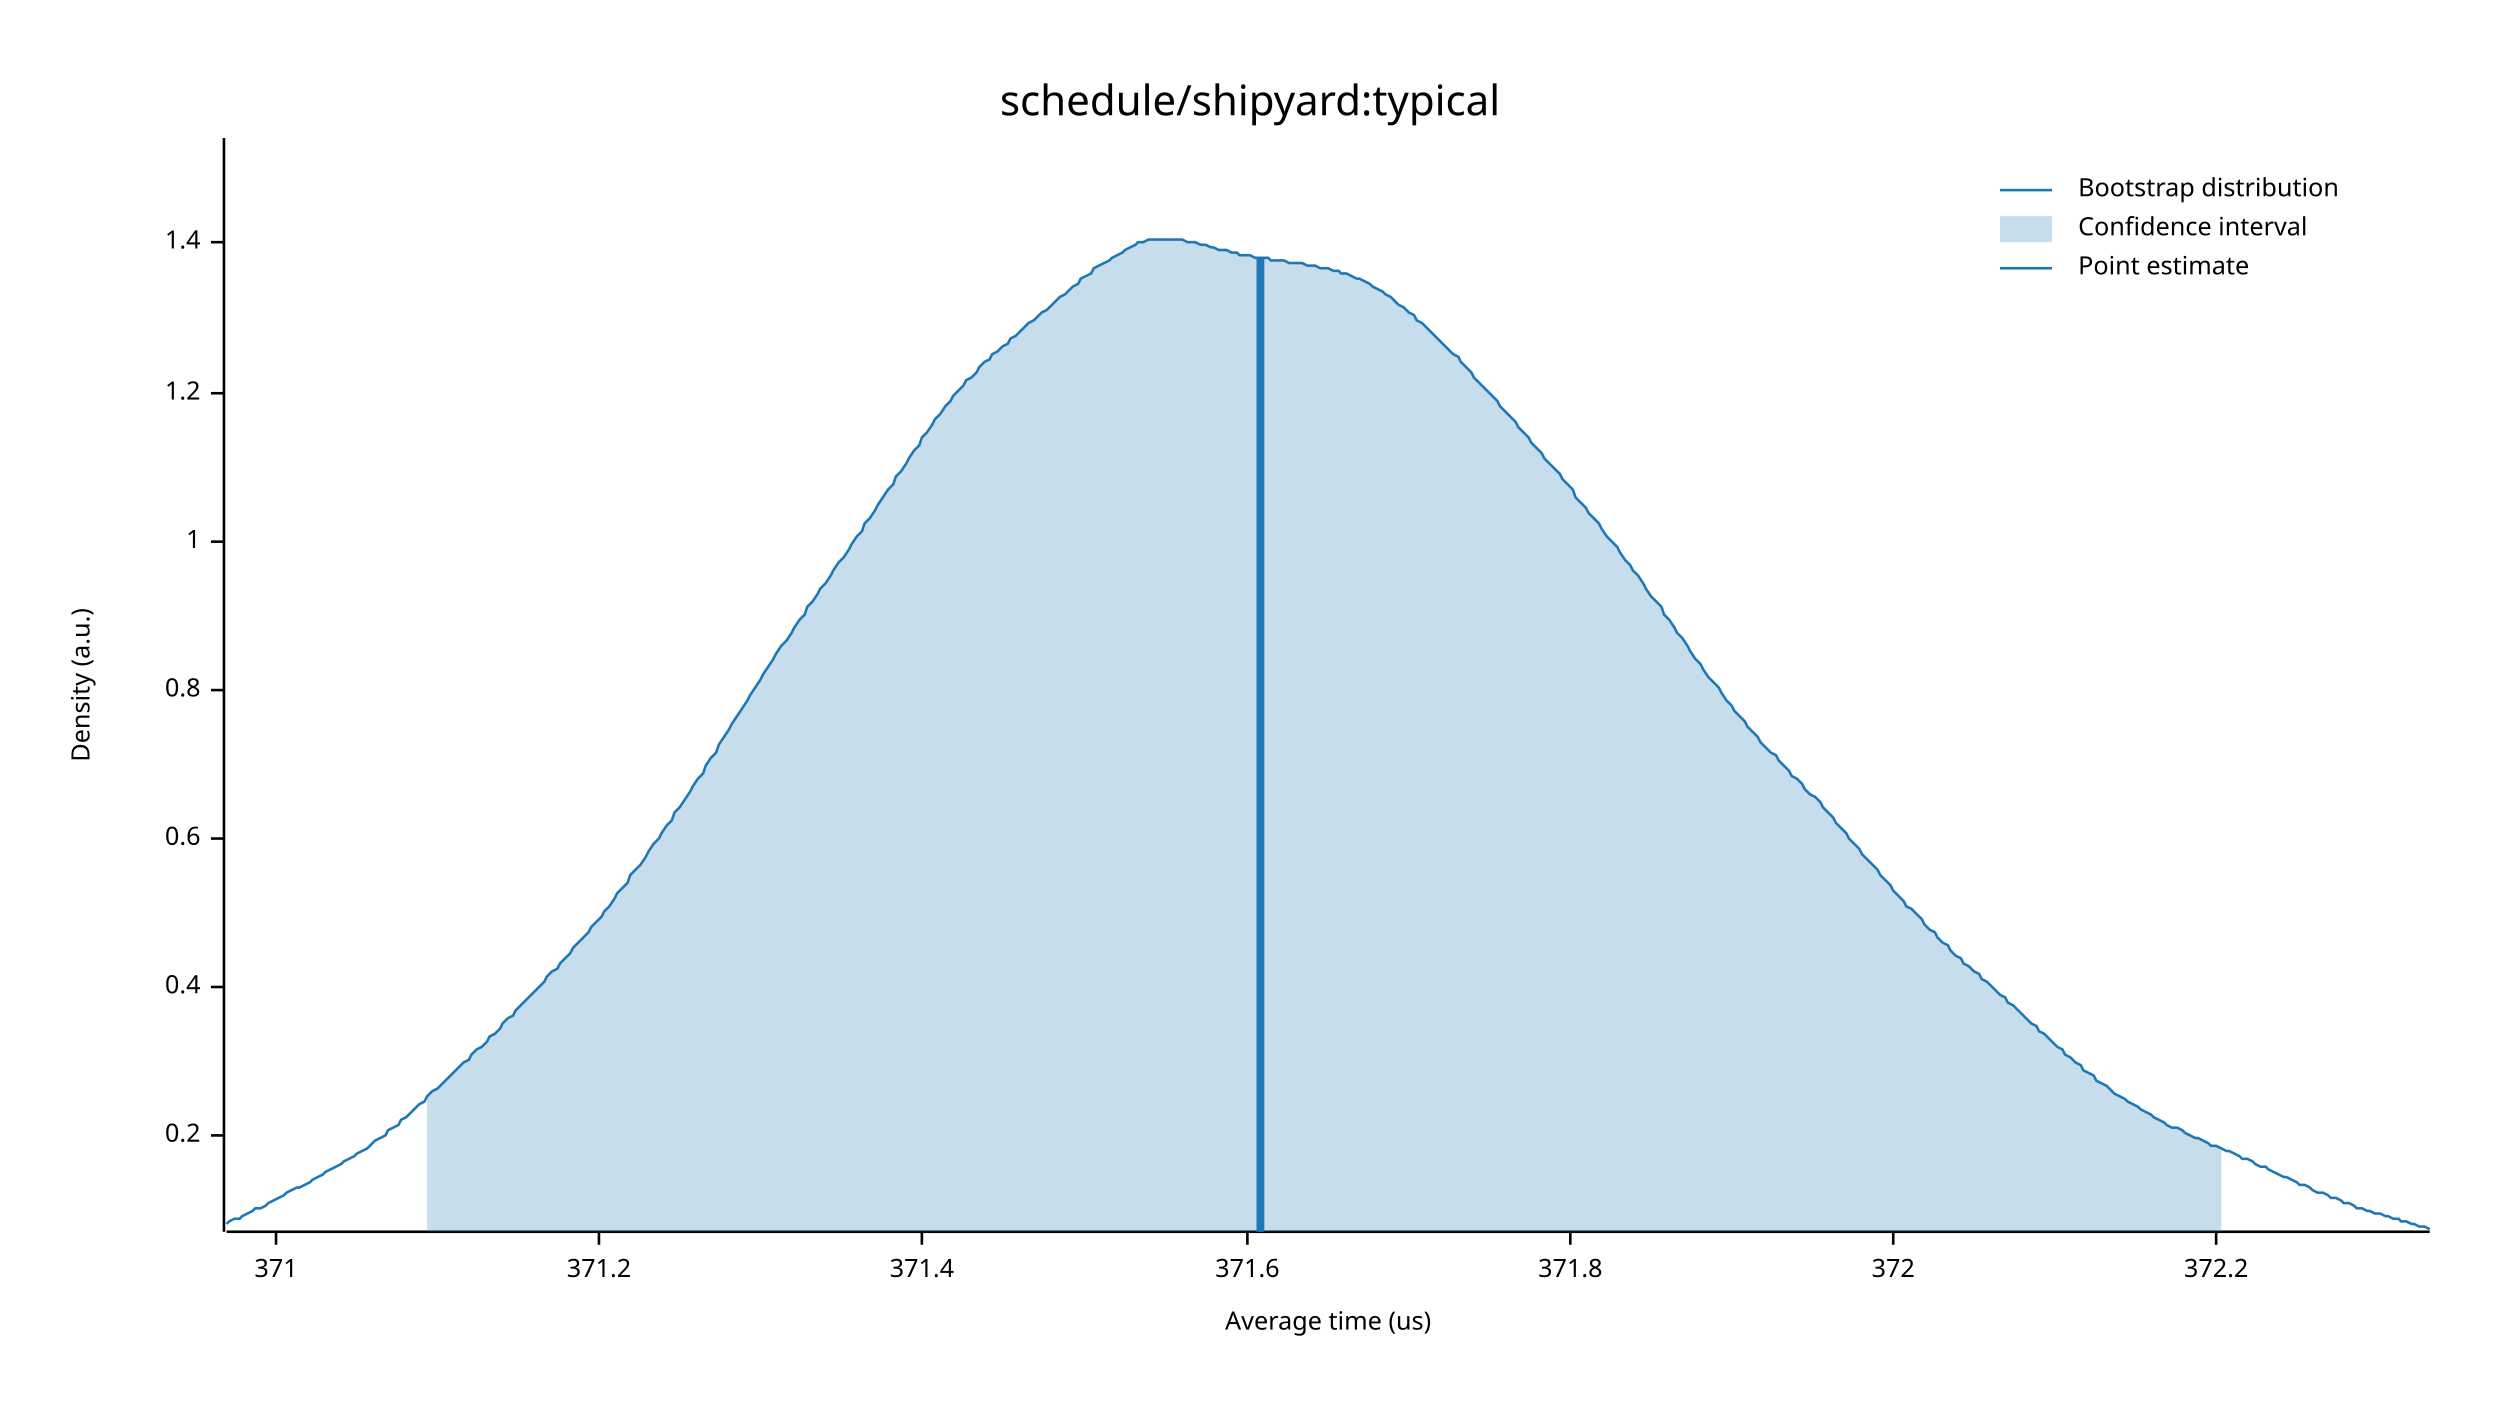
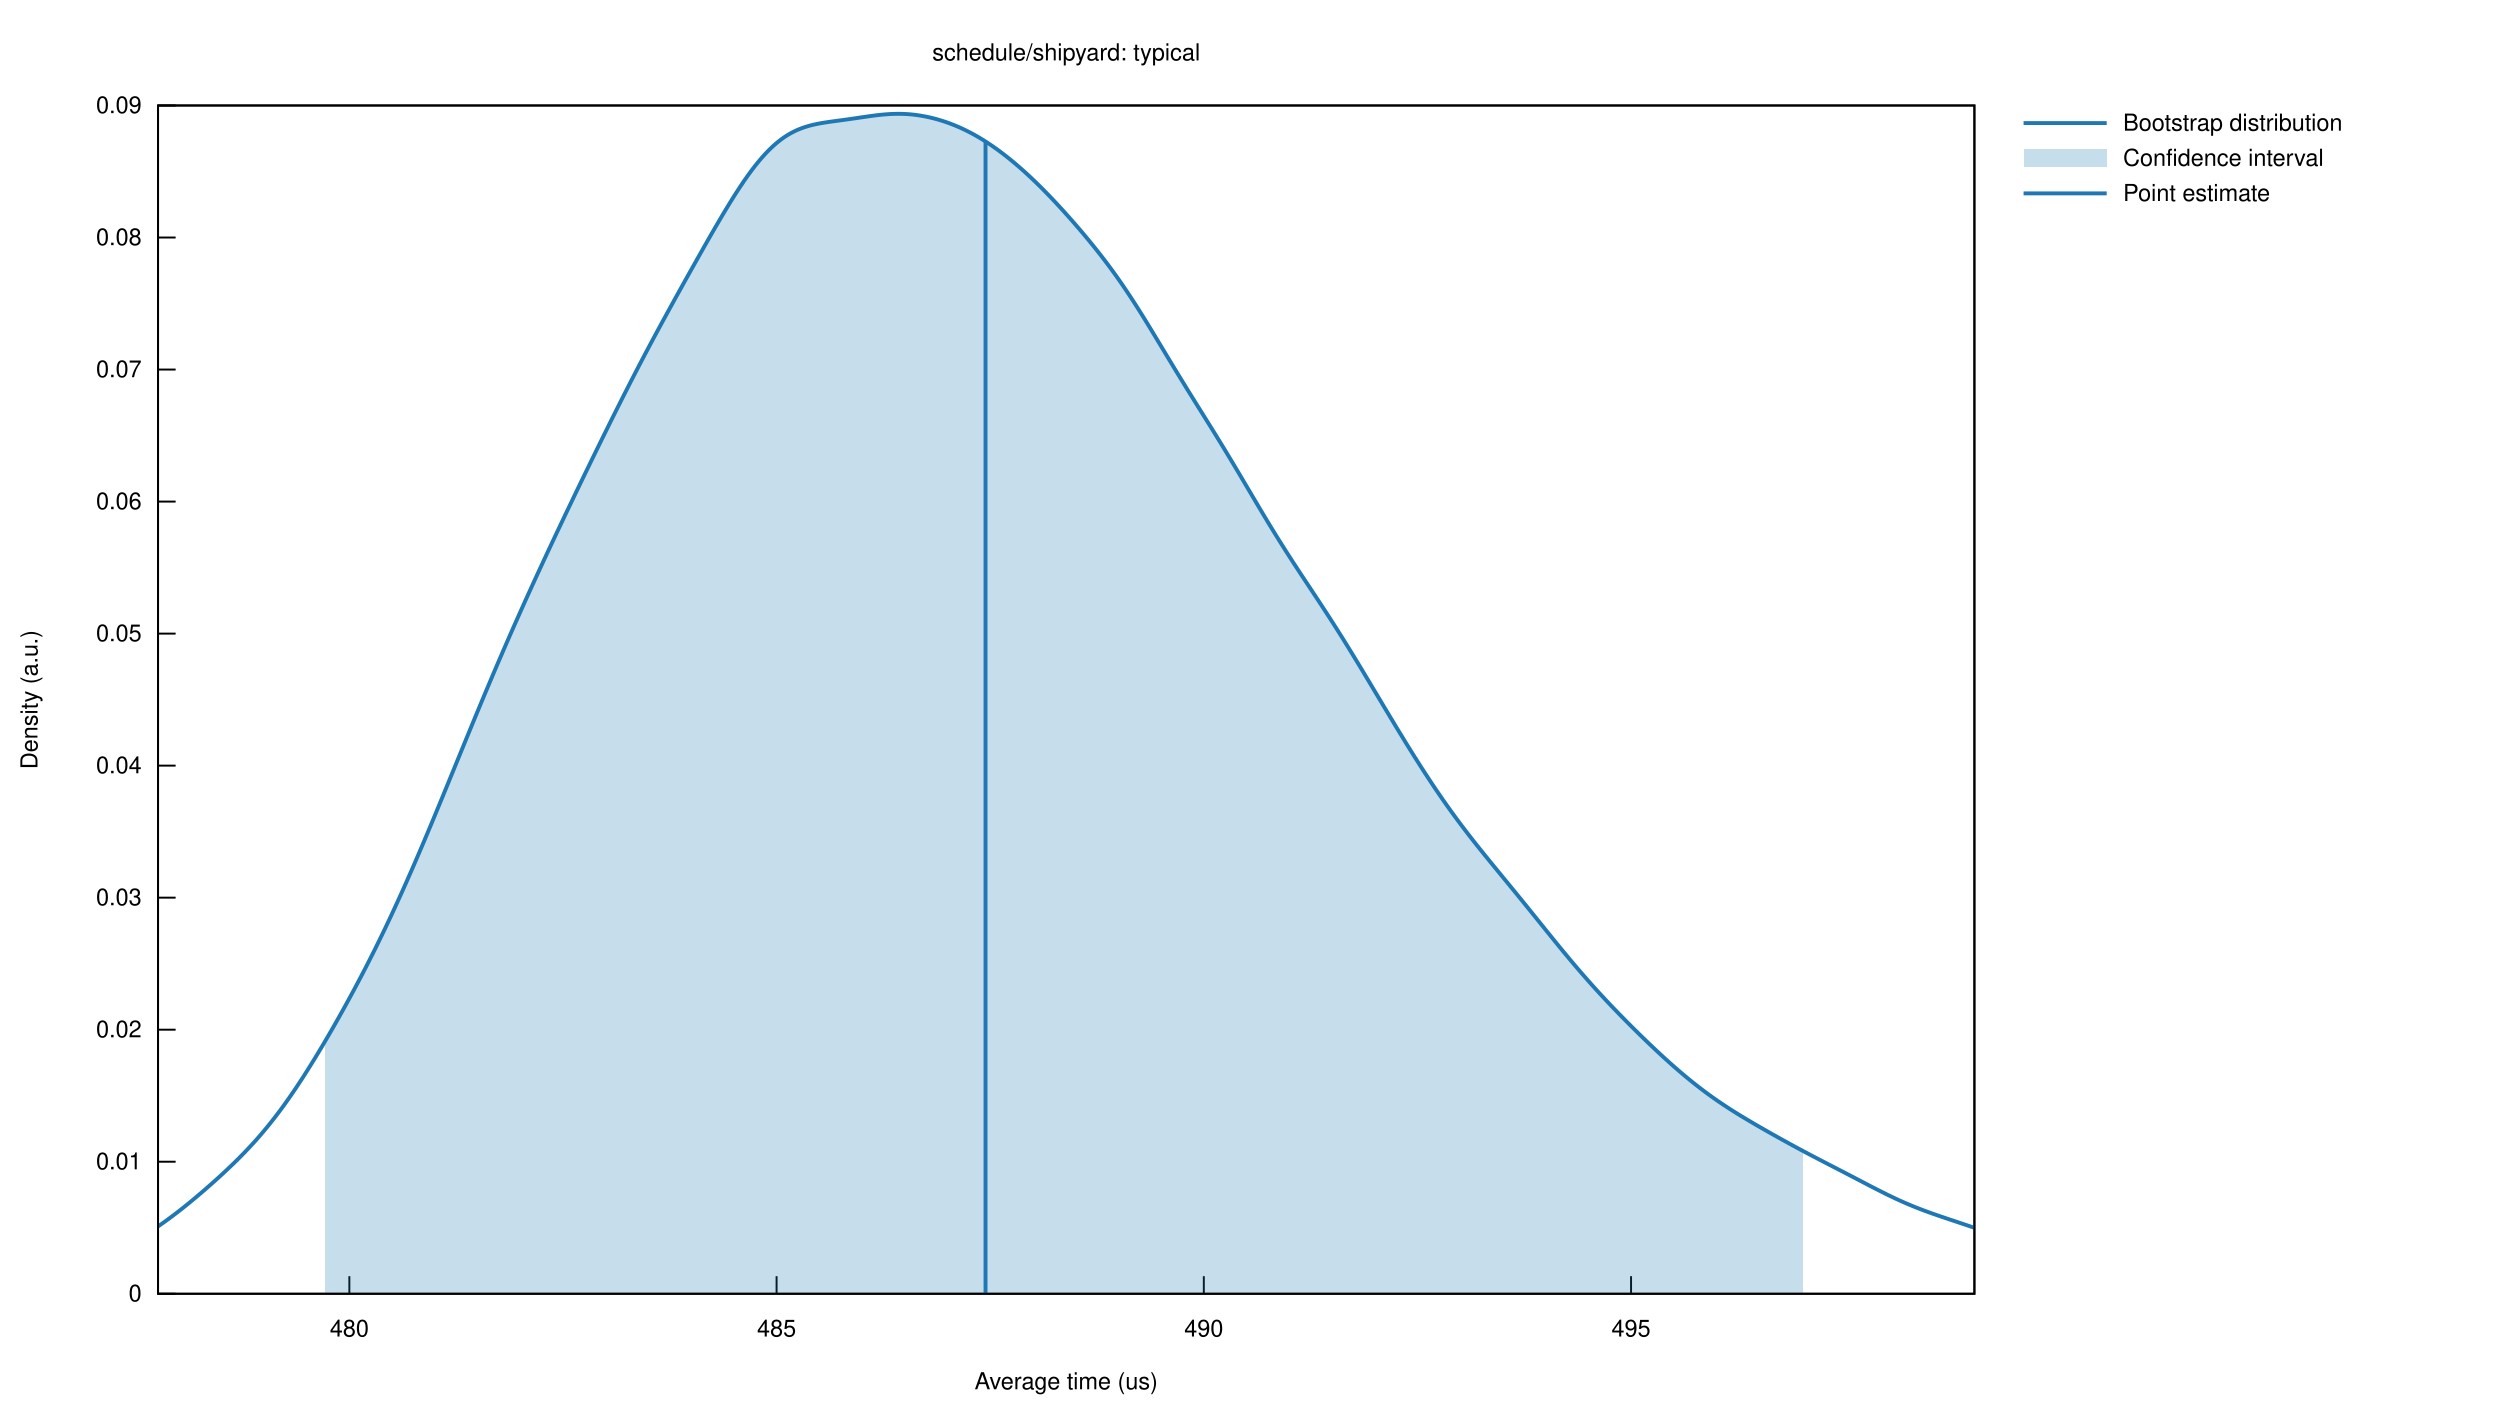
- <svg xmlns="http://www.w3.org/2000/svg" width="960" height="540" viewBox="0 0 960 540">
-   <text x="480" y="32" dy="0.76em" text-anchor="middle" font-family="sans-serif" font-size="16.129" opacity="1" fill="#000000">
- schedule/shipyard:typical
- </text>
-   <text x="27" y="263" dy="0.76em" text-anchor="middle" font-family="sans-serif" font-size="9.677" opacity="1" fill="#000000" transform="rotate(270, 27, 263)">
- Density (a.u.)
- </text>
-   <text x="510" y="513" dy="-0.5ex" text-anchor="middle" font-family="sans-serif" font-size="9.677" opacity="1" fill="#000000">
- Average time (us)
- </text>
-   <polyline fill="none" opacity="1" stroke="#000000" stroke-width="1" points="86,53 86,473 " />
-   <text x="77" y="436" dy="0.5ex" text-anchor="end" font-family="sans-serif" font-size="9.677" opacity="1" fill="#000000">
- 0.2
- </text>
-   <polyline fill="none" opacity="1" stroke="#000000" stroke-width="1" points="81,436 86,436 " />
-   <text x="77" y="379" dy="0.5ex" text-anchor="end" font-family="sans-serif" font-size="9.677" opacity="1" fill="#000000">
- 0.4
- </text>
-   <polyline fill="none" opacity="1" stroke="#000000" stroke-width="1" points="81,379 86,379 " />
-   <text x="77" y="322" dy="0.5ex" text-anchor="end" font-family="sans-serif" font-size="9.677" opacity="1" fill="#000000">
- 0.6
- </text>
-   <polyline fill="none" opacity="1" stroke="#000000" stroke-width="1" points="81,322 86,322 " />
-   <text x="77" y="265" dy="0.5ex" text-anchor="end" font-family="sans-serif" font-size="9.677" opacity="1" fill="#000000">
- 0.8
- </text>
-   <polyline fill="none" opacity="1" stroke="#000000" stroke-width="1" points="81,265 86,265 " />
-   <text x="77" y="208" dy="0.5ex" text-anchor="end" font-family="sans-serif" font-size="9.677" opacity="1" fill="#000000">
- 1
- </text>
-   <polyline fill="none" opacity="1" stroke="#000000" stroke-width="1" points="81,208 86,208 " />
-   <text x="77" y="151" dy="0.5ex" text-anchor="end" font-family="sans-serif" font-size="9.677" opacity="1" fill="#000000">
- 1.2
- </text>
-   <polyline fill="none" opacity="1" stroke="#000000" stroke-width="1" points="81,151 86,151 " />
-   <text x="77" y="93" dy="0.5ex" text-anchor="end" font-family="sans-serif" font-size="9.677" opacity="1" fill="#000000">
- 1.4
- </text>
-   <polyline fill="none" opacity="1" stroke="#000000" stroke-width="1" points="81,93 86,93 " />
-   <polyline fill="none" opacity="1" stroke="#000000" stroke-width="1" points="87,473 933,473 " />
-   <text x="106" y="483" dy="0.76em" text-anchor="middle" font-family="sans-serif" font-size="9.677" opacity="1" fill="#000000">
- 371
- </text>
-   <polyline fill="none" opacity="1" stroke="#000000" stroke-width="1" points="106,473 106,478 " />
-   <text x="230" y="483" dy="0.76em" text-anchor="middle" font-family="sans-serif" font-size="9.677" opacity="1" fill="#000000">
- 371.2
- </text>
-   <polyline fill="none" opacity="1" stroke="#000000" stroke-width="1" points="230,473 230,478 " />
-   <text x="354" y="483" dy="0.76em" text-anchor="middle" font-family="sans-serif" font-size="9.677" opacity="1" fill="#000000">
- 371.4
- </text>
-   <polyline fill="none" opacity="1" stroke="#000000" stroke-width="1" points="354,473 354,478 " />
-   <text x="479" y="483" dy="0.76em" text-anchor="middle" font-family="sans-serif" font-size="9.677" opacity="1" fill="#000000">
- 371.6
- </text>
-   <polyline fill="none" opacity="1" stroke="#000000" stroke-width="1" points="479,473 479,478 " />
-   <text x="603" y="483" dy="0.76em" text-anchor="middle" font-family="sans-serif" font-size="9.677" opacity="1" fill="#000000">
- 371.8
- </text>
-   <polyline fill="none" opacity="1" stroke="#000000" stroke-width="1" points="603,473 603,478 " />
-   <text x="727" y="483" dy="0.76em" text-anchor="middle" font-family="sans-serif" font-size="9.677" opacity="1" fill="#000000">
- 372
- </text>
-   <polyline fill="none" opacity="1" stroke="#000000" stroke-width="1" points="727,473 727,478 " />
-   <text x="851" y="483" dy="0.76em" text-anchor="middle" font-family="sans-serif" font-size="9.677" opacity="1" fill="#000000">
- 372.2
- </text>
-   <polyline fill="none" opacity="1" stroke="#000000" stroke-width="1" points="851,473 851,478 " />
-   <polyline fill="none" opacity="1" stroke="#1F78B4" stroke-width="1" points="87,470 88,469 90,468 92,468 93,467 95,466 97,465 98,464 100,464 102,463 103,462 105,461 107,460 109,459 110,458 112,457 114,456 115,456 117,455 119,454 120,453 122,452 124,451 125,450 127,449 129,448 131,447 132,446 134,445 136,444 137,443 139,442 141,441 142,440 144,438 146,437 148,436 149,434 151,433 153,432 154,430 156,429 158,427 159,426 161,424 163,423 164,421 166,419 168,418 170,416 171,415 173,413 175,411 176,410 178,408 180,407 181,405 183,403 185,402 187,400 188,398 190,397 192,395 193,393 195,391 197,390 198,388 200,386 202,384 203,383 205,381 207,379 209,377 210,375 212,373 214,372 215,370 217,368 219,366 220,364 222,362 224,360 226,358 227,356 229,354 231,352 232,350 234,348 236,345 237,343 239,341 241,339 242,336 244,334 246,332 248,329 249,327 251,324 253,322 254,320 256,317 258,315 259,312 261,310 263,307 265,304 266,302 268,299 270,297 271,294 273,291 275,289 276,286 278,283 280,280 281,278 283,275 285,272 287,269 288,267 290,264 292,261 293,259 295,256 297,253 298,251 300,248 302,246 304,243 305,241 307,238 309,236 310,233 312,231 314,228 315,226 317,224 319,221 320,219 322,216 324,214 326,211 327,209 329,206 331,204 332,201 334,199 336,196 337,194 339,191 341,188 343,186 344,183 346,181 348,178 349,176 351,173 353,171 354,168 356,166 358,163 359,161 361,159 363,156 365,154 366,152 368,150 370,148 371,146 373,145 375,143 376,141 378,139 380,138 381,136 383,135 385,133 387,132 388,130 390,129 392,127 393,126 395,124 397,123 398,122 400,120 402,119 404,117 405,116 407,114 409,113 410,112 412,110 414,109 415,107 417,106 419,105 420,103 422,102 424,101 426,100 427,99 429,98 431,97 432,96 434,95 436,94 437,93 439,93 441,92 443,92 444,92 446,92 448,92 449,92 451,92 453,92 454,92 456,93 458,93 459,93 461,94 463,94 465,95 466,95 468,96 470,96 471,96 473,97 475,97 476,98 478,98 480,98 482,99 483,99 485,99 487,99 488,100 490,100 492,100 493,100 495,101 497,101 498,101 500,101 502,102 504,102 505,102 507,103 509,103 510,103 512,104 514,104 515,105 517,105 519,106 521,107 522,107 524,108 526,109 527,110 529,111 531,112 532,113 534,114 536,116 537,117 539,118 541,120 543,121 544,123 546,124 548,126 549,127 551,129 553,131 554,132 556,134 558,136 560,137 561,139 563,141 565,143 566,145 568,147 570,149 571,150 573,152 575,154 576,156 578,158 580,160 582,162 583,164 585,166 587,168 588,170 590,172 592,174 593,176 595,178 597,180 599,182 600,184 602,186 604,188 605,191 607,193 609,195 610,197 612,199 614,201 615,203 617,206 619,208 621,210 622,212 624,215 626,217 627,219 629,221 631,224 632,226 634,229 636,231 638,233 639,236 641,238 643,241 644,243 646,245 648,248 649,250 651,253 653,255 654,257 656,260 658,262 660,264 661,266 663,269 665,271 666,273 668,275 670,277 671,279 673,281 675,283 676,285 678,287 680,289 682,290 683,292 685,294 687,296 688,298 690,299 692,301 693,303 695,305 697,306 699,308 700,310 702,312 704,314 705,316 707,318 709,320 710,322 712,324 714,326 715,328 717,330 719,332 721,334 722,336 724,338 726,340 727,342 729,344 731,346 732,348 734,349 736,351 738,353 739,355 741,357 743,358 744,360 746,362 748,363 749,365 751,367 753,368 754,370 756,371 758,373 760,374 761,376 763,377 765,379 766,380 768,382 770,383 771,385 773,386 775,388 777,390 778,391 780,393 782,394 783,396 785,397 787,399 788,400 790,402 792,403 793,405 795,406 797,408 799,409 800,411 802,412 804,413 805,415 807,416 809,417 810,418 812,420 814,421 816,422 817,423 819,424 821,425 822,426 824,427 826,428 827,429 829,430 831,431 832,432 834,433 836,433 838,434 839,435 841,436 843,437 844,437 846,438 848,439 849,440 851,440 853,441 855,442 856,442 858,443 860,444 861,445 863,445 865,446 866,447 868,448 870,448 871,449 873,450 875,451 877,452 878,452 880,453 882,454 883,455 885,455 887,456 888,457 890,458 892,458 894,459 895,460 897,460 899,461 900,462 902,462 904,463 905,464 907,464 909,465 910,465 912,466 914,466 916,467 917,467 919,468 921,468 922,469 924,469 926,470 927,470 929,471 931,471 933,472 " />
-   <polygon opacity="0.25" fill="#1F78B4" points="164,421 166,419 168,418 170,416 171,415 173,413 175,411 176,410 178,408 180,407 181,405 183,403 185,402 187,400 188,398 190,397 192,395 193,393 195,391 197,390 198,388 200,386 202,384 203,383 205,381 207,379 209,377 210,375 212,373 214,372 215,370 217,368 219,366 220,364 222,362 224,360 226,358 227,356 229,354 231,352 232,350 234,348 236,345 237,343 239,341 241,339 242,336 244,334 246,332 248,329 249,327 251,324 253,322 254,320 256,317 258,315 259,312 261,310 263,307 265,304 266,302 268,299 270,297 271,294 273,291 275,289 276,286 278,283 280,280 281,278 283,275 285,272 287,269 288,267 290,264 292,261 293,259 295,256 297,253 298,251 300,248 302,246 304,243 305,241 307,238 309,236 310,233 312,231 314,228 315,226 317,224 319,221 320,219 322,216 324,214 326,211 327,209 329,206 331,204 332,201 334,199 336,196 337,194 339,191 341,188 343,186 344,183 346,181 348,178 349,176 351,173 353,171 354,168 356,166 358,163 359,161 361,159 363,156 365,154 366,152 368,150 370,148 371,146 373,145 375,143 376,141 378,139 380,138 381,136 383,135 385,133 387,132 388,130 390,129 392,127 393,126 395,124 397,123 398,122 400,120 402,119 404,117 405,116 407,114 409,113 410,112 412,110 414,109 415,107 417,106 419,105 420,103 422,102 424,101 426,100 427,99 429,98 431,97 432,96 434,95 436,94 437,93 439,93 441,92 443,92 444,92 446,92 448,92 449,92 451,92 453,92 454,92 456,93 458,93 459,93 461,94 463,94 465,95 466,95 468,96 470,96 471,96 473,97 475,97 476,98 478,98 480,98 482,99 483,99 485,99 487,99 488,100 490,100 492,100 493,100 495,101 497,101 498,101 500,101 502,102 504,102 505,102 507,103 509,103 510,103 512,104 514,104 515,105 517,105 519,106 521,107 522,107 524,108 526,109 527,110 529,111 531,112 532,113 534,114 536,116 537,117 539,118 541,120 543,121 544,123 546,124 548,126 549,127 551,129 553,131 554,132 556,134 558,136 560,137 561,139 563,141 565,143 566,145 568,147 570,149 571,150 573,152 575,154 576,156 578,158 580,160 582,162 583,164 585,166 587,168 588,170 590,172 592,174 593,176 595,178 597,180 599,182 600,184 602,186 604,188 605,191 607,193 609,195 610,197 612,199 614,201 615,203 617,206 619,208 621,210 622,212 624,215 626,217 627,219 629,221 631,224 632,226 634,229 636,231 638,233 639,236 641,238 643,241 644,243 646,245 648,248 649,250 651,253 653,255 654,257 656,260 658,262 660,264 661,266 663,269 665,271 666,273 668,275 670,277 671,279 673,281 675,283 676,285 678,287 680,289 682,290 683,292 685,294 687,296 688,298 690,299 692,301 693,303 695,305 697,306 699,308 700,310 702,312 704,314 705,316 707,318 709,320 710,322 712,324 714,326 715,328 717,330 719,332 721,334 722,336 724,338 726,340 727,342 729,344 731,346 732,348 734,349 736,351 738,353 739,355 741,357 743,358 744,360 746,362 748,363 749,365 751,367 753,368 754,370 756,371 758,373 760,374 761,376 763,377 765,379 766,380 768,382 770,383 771,385 773,386 775,388 777,390 778,391 780,393 782,394 783,396 785,397 787,399 788,400 790,402 792,403 793,405 795,406 797,408 799,409 800,411 802,412 804,413 805,415 807,416 809,417 810,418 812,420 814,421 816,422 817,423 819,424 821,425 822,426 824,427 826,428 827,429 829,430 831,431 832,432 834,433 836,433 838,434 839,435 841,436 843,437 844,437 846,438 848,439 849,440 851,440 853,441 853,473 164,473 " />
-   <polyline fill="none" opacity="1" stroke="#1F78B4" stroke-width="3" points="484,473 484,99 " />
-   <text x="798" y="68" dy="0.76em" text-anchor="start" font-family="sans-serif" font-size="9.677" opacity="1" fill="#000000">
- Bootstrap distribution
- </text>
-   <text x="798" y="83" dy="0.76em" text-anchor="start" font-family="sans-serif" font-size="9.677" opacity="1" fill="#000000">
- Confidence interval
- </text>
-   <text x="798" y="98" dy="0.76em" text-anchor="start" font-family="sans-serif" font-size="9.677" opacity="1" fill="#000000">
- Point estimate
- </text>
-   <polyline fill="none" opacity="1" stroke="#1F78B4" stroke-width="1" points="768,73 788,73 " />
-   <rect x="768" y="83" width="20" height="10" opacity="0.25" fill="#1F78B4" stroke="none" />
-   <polyline fill="none" opacity="1" stroke="#1F78B4" stroke-width="1" points="768,103 788,103 " />
+ <svg xmlns="http://www.w3.org/2000/svg" xmlns:xlink="http://www.w3.org/1999/xlink" viewBox="0 0 1280 720">
+   <g id="gnuplot_canvas">
+     <rect x="0" y="0" width="1280" height="720" fill="none" />
+     <defs>
+       <circle id="gpDot" r="0.5" stroke-width="0.5" stroke="currentColor" />
+       <path id="gpPt0" stroke-width="0.222" stroke="currentColor" d="M-1,0 h2 M0,-1 v2" />
+       <path id="gpPt1" stroke-width="0.222" stroke="currentColor" d="M-1,-1 L1,1 M1,-1 L-1,1" />
+       <path id="gpPt2" stroke-width="0.222" stroke="currentColor" d="M-1,0 L1,0 M0,-1 L0,1 M-1,-1 L1,1 M-1,1 L1,-1" />
+       <rect id="gpPt3" stroke-width="0.222" stroke="currentColor" x="-1" y="-1" width="2" height="2" />
+       <rect id="gpPt4" stroke-width="0.222" stroke="currentColor" fill="currentColor" x="-1" y="-1" width="2" height="2" />
+       <circle id="gpPt5" stroke-width="0.222" stroke="currentColor" cx="0" cy="0" r="1" />
+       <use xlink:href="#gpPt5" id="gpPt6" fill="currentColor" stroke="none" />
+       <path id="gpPt7" stroke-width="0.222" stroke="currentColor" d="M0,-1.33 L-1.33,0.67 L1.33,0.67 z" />
+       <use xlink:href="#gpPt7" id="gpPt8" fill="currentColor" stroke="none" />
+       <use xlink:href="#gpPt7" id="gpPt9" stroke="currentColor" transform="rotate(180)" />
+       <use xlink:href="#gpPt9" id="gpPt10" fill="currentColor" stroke="none" />
+       <use xlink:href="#gpPt3" id="gpPt11" stroke="currentColor" transform="rotate(45)" />
+       <use xlink:href="#gpPt11" id="gpPt12" fill="currentColor" stroke="none" />
+       <path id="gpPt13" stroke-width="0.222" stroke="currentColor" d="M0,1.330 L1.265,0.411 L0.782,-1.067 L-0.782,-1.076 L-1.265,0.411 z" />
+       <use xlink:href="#gpPt13" id="gpPt14" fill="currentColor" stroke="none" />
+       <filter id="textbox" filterUnits="objectBoundingBox" x="0" y="0" height="1" width="1">
+         <feFlood flood-color="white" flood-opacity="1" result="bgnd" />
+         <feComposite in="SourceGraphic" in2="bgnd" operator="atop" />
+       </filter>
+       <filter id="greybox" filterUnits="objectBoundingBox" x="0" y="0" height="1" width="1">
+         <feFlood flood-color="lightgrey" flood-opacity="1" result="grey" />
+         <feComposite in="SourceGraphic" in2="grey" operator="atop" />
+       </filter>
+     </defs>
+     <g fill="none" color="white" stroke="currentColor" stroke-width="1.00" stroke-linecap="butt" stroke-linejoin="miter">
+ </g>
+     <g fill="none" color="black" stroke="currentColor" stroke-width="1.00" stroke-linecap="butt" stroke-linejoin="miter">
+       <path stroke="black" d="M80.92,662.40 L89.92,662.40  " />
+       <g transform="translate(72.53,666.30)" stroke="none" fill="black" font-family="Helvetica" font-size="12.00" text-anchor="end">
+         <text>
+           <tspan font-family="Helvetica"> 0</tspan>
+         </text>
+       </g>
+     </g>
+     <g fill="none" color="black" stroke="currentColor" stroke-width="1.00" stroke-linecap="butt" stroke-linejoin="miter">
+       <path stroke="black" d="M80.92,594.80 L89.92,594.80  " />
+       <g transform="translate(72.53,598.70)" stroke="none" fill="black" font-family="Helvetica" font-size="12.00" text-anchor="end">
+         <text>
+           <tspan font-family="Helvetica"> 0.01</tspan>
+         </text>
+       </g>
+     </g>
+     <g fill="none" color="black" stroke="currentColor" stroke-width="1.00" stroke-linecap="butt" stroke-linejoin="miter">
+       <path stroke="black" d="M80.92,527.20 L89.92,527.20  " />
+       <g transform="translate(72.53,531.10)" stroke="none" fill="black" font-family="Helvetica" font-size="12.00" text-anchor="end">
+         <text>
+           <tspan font-family="Helvetica"> 0.02</tspan>
+         </text>
+       </g>
+     </g>
+     <g fill="none" color="black" stroke="currentColor" stroke-width="1.00" stroke-linecap="butt" stroke-linejoin="miter">
+       <path stroke="black" d="M80.92,459.60 L89.92,459.60  " />
+       <g transform="translate(72.53,463.50)" stroke="none" fill="black" font-family="Helvetica" font-size="12.00" text-anchor="end">
+         <text>
+           <tspan font-family="Helvetica"> 0.03</tspan>
+         </text>
+       </g>
+     </g>
+     <g fill="none" color="black" stroke="currentColor" stroke-width="1.00" stroke-linecap="butt" stroke-linejoin="miter">
+       <path stroke="black" d="M80.92,392.00 L89.92,392.00  " />
+       <g transform="translate(72.53,395.90)" stroke="none" fill="black" font-family="Helvetica" font-size="12.00" text-anchor="end">
+         <text>
+           <tspan font-family="Helvetica"> 0.04</tspan>
+         </text>
+       </g>
+     </g>
+     <g fill="none" color="black" stroke="currentColor" stroke-width="1.00" stroke-linecap="butt" stroke-linejoin="miter">
+       <path stroke="black" d="M80.92,324.41 L89.92,324.41  " />
+       <g transform="translate(72.53,328.31)" stroke="none" fill="black" font-family="Helvetica" font-size="12.00" text-anchor="end">
+         <text>
+           <tspan font-family="Helvetica"> 0.05</tspan>
+         </text>
+       </g>
+     </g>
+     <g fill="none" color="black" stroke="currentColor" stroke-width="1.00" stroke-linecap="butt" stroke-linejoin="miter">
+       <path stroke="black" d="M80.92,256.81 L89.92,256.81  " />
+       <g transform="translate(72.53,260.71)" stroke="none" fill="black" font-family="Helvetica" font-size="12.00" text-anchor="end">
+         <text>
+           <tspan font-family="Helvetica"> 0.06</tspan>
+         </text>
+       </g>
+     </g>
+     <g fill="none" color="black" stroke="currentColor" stroke-width="1.00" stroke-linecap="butt" stroke-linejoin="miter">
+       <path stroke="black" d="M80.92,189.21 L89.92,189.21  " />
+       <g transform="translate(72.53,193.11)" stroke="none" fill="black" font-family="Helvetica" font-size="12.00" text-anchor="end">
+         <text>
+           <tspan font-family="Helvetica"> 0.07</tspan>
+         </text>
+       </g>
+     </g>
+     <g fill="none" color="black" stroke="currentColor" stroke-width="1.00" stroke-linecap="butt" stroke-linejoin="miter">
+       <path stroke="black" d="M80.92,121.61 L89.92,121.61  " />
+       <g transform="translate(72.53,125.51)" stroke="none" fill="black" font-family="Helvetica" font-size="12.00" text-anchor="end">
+         <text>
+           <tspan font-family="Helvetica"> 0.08</tspan>
+         </text>
+       </g>
+     </g>
+     <g fill="none" color="black" stroke="currentColor" stroke-width="1.00" stroke-linecap="butt" stroke-linejoin="miter">
+       <path stroke="black" d="M80.92,54.01 L89.92,54.01  " />
+       <g transform="translate(72.53,57.91)" stroke="none" fill="black" font-family="Helvetica" font-size="12.00" text-anchor="end">
+         <text>
+           <tspan font-family="Helvetica"> 0.09</tspan>
+         </text>
+       </g>
+     </g>
+     <g fill="none" color="black" stroke="currentColor" stroke-width="1.00" stroke-linecap="butt" stroke-linejoin="miter">
+       <path stroke="black" d="M178.87,662.40 L178.87,653.40  " />
+       <g transform="translate(178.87,684.30)" stroke="none" fill="black" font-family="Helvetica" font-size="12.00" text-anchor="middle">
+         <text>
+           <tspan font-family="Helvetica"> 480</tspan>
+         </text>
+       </g>
+     </g>
+     <g fill="none" color="black" stroke="currentColor" stroke-width="1.00" stroke-linecap="butt" stroke-linejoin="miter">
+       <path stroke="black" d="M397.61,662.40 L397.61,653.40  " />
+       <g transform="translate(397.61,684.30)" stroke="none" fill="black" font-family="Helvetica" font-size="12.00" text-anchor="middle">
+         <text>
+           <tspan font-family="Helvetica"> 485</tspan>
+         </text>
+       </g>
+     </g>
+     <g fill="none" color="black" stroke="currentColor" stroke-width="1.00" stroke-linecap="butt" stroke-linejoin="miter">
+       <path stroke="black" d="M616.35,662.40 L616.35,653.40  " />
+       <g transform="translate(616.35,684.30)" stroke="none" fill="black" font-family="Helvetica" font-size="12.00" text-anchor="middle">
+         <text>
+           <tspan font-family="Helvetica"> 490</tspan>
+         </text>
+       </g>
+     </g>
+     <g fill="none" color="black" stroke="currentColor" stroke-width="1.00" stroke-linecap="butt" stroke-linejoin="miter">
+       <path stroke="black" d="M835.10,662.40 L835.10,653.40  " />
+       <g transform="translate(835.10,684.30)" stroke="none" fill="black" font-family="Helvetica" font-size="12.00" text-anchor="middle">
+         <text>
+           <tspan font-family="Helvetica"> 495</tspan>
+         </text>
+       </g>
+     </g>
+     <g fill="none" color="black" stroke="currentColor" stroke-width="1.00" stroke-linecap="butt" stroke-linejoin="miter">
+ </g>
+     <g fill="none" color="black" stroke="currentColor" stroke-width="1.00" stroke-linecap="butt" stroke-linejoin="miter">
+       <path stroke="black" d="M80.92,54.01 L80.92,662.40 L1010.90,662.40 L1010.90,54.01 L80.92,54.01 Z  " />
+     </g>
+     <g fill="none" color="black" stroke="currentColor" stroke-width="1.00" stroke-linecap="butt" stroke-linejoin="miter">
+       <g transform="translate(19.18,358.21) rotate(270)" stroke="none" fill="black" font-family="Helvetica" font-size="12.00" text-anchor="middle">
+         <text>
+           <tspan font-family="Helvetica">Density (a.u.)</tspan>
+         </text>
+       </g>
+     </g>
+     <g fill="none" color="black" stroke="currentColor" stroke-width="1.00" stroke-linecap="butt" stroke-linejoin="miter">
+       <g transform="translate(545.91,711.30)" stroke="none" fill="black" font-family="Helvetica" font-size="12.00" text-anchor="middle">
+         <text>
+           <tspan font-family="Helvetica">Average time (us)</tspan>
+         </text>
+       </g>
+     </g>
+     <g fill="none" color="black" stroke="currentColor" stroke-width="1.00" stroke-linecap="butt" stroke-linejoin="miter">
+ </g>
+     <g id="gnuplot_plot_1">
+       <g fill="none" color="white" stroke="currentColor" stroke-width="2.00" stroke-linecap="butt" stroke-linejoin="miter">
+ </g>
+       <g fill="none" color="black" stroke="currentColor" stroke-width="2.00" stroke-linecap="butt" stroke-linejoin="miter">
+         <g transform="translate(1087.02,66.91)" stroke="none" fill="black" font-family="Helvetica" font-size="12.00" text-anchor="start">
+           <text>
+             <tspan font-family="Helvetica">Bootstrap distribution</tspan>
+           </text>
+         </g>
+       </g>
+       <g fill="none" color="black" stroke="currentColor" stroke-width="2.00" stroke-linecap="butt" stroke-linejoin="miter">
+         <path stroke="rgb( 31, 120, 180)" d="M1036.07,63.01 L1078.63,63.01 M80.92,627.92 L82.78,626.62 L84.65,625.30 L86.51,623.94 L88.37,622.55 L90.24,621.13   L92.10,619.69 L93.97,618.21 L95.83,616.72 L97.69,615.20 L99.56,613.65 L101.42,612.08 L103.28,610.50 L105.15,608.89   L107.01,607.26 L108.88,605.62 L110.74,603.95 L112.60,602.26 L114.47,600.54 L116.33,598.80 L118.19,597.03 L120.06,595.23   L121.92,593.39 L123.78,591.52 L125.65,589.60 L127.51,587.64 L129.38,585.62 L131.24,583.56 L133.10,581.43 L134.97,579.25   L136.83,577.00 L138.69,574.69 L140.56,572.32 L142.42,569.88 L144.29,567.37 L146.15,564.80 L148.01,562.17 L149.88,559.47   L151.74,556.72 L153.60,553.90 L155.47,551.03 L157.33,548.10 L159.19,545.13 L161.06,542.11 L162.92,539.04 L164.79,535.93   L166.65,532.78 L168.51,529.59 L170.38,526.36 L172.24,523.10 L174.10,519.79 L175.97,516.45 L177.83,513.07 L179.70,509.65   L181.56,506.19 L183.42,502.69 L185.29,499.14 L187.15,495.55 L189.01,491.90 L190.88,488.21 L192.74,484.46 L194.60,480.67   L196.47,476.82 L198.33,472.91 L200.20,468.95 L202.06,464.94 L203.92,460.87 L205.79,456.75 L207.65,452.58 L209.51,448.37   L211.38,444.10 L213.24,439.79 L215.11,435.44 L216.97,431.06 L218.83,426.64 L220.70,422.19 L222.56,417.71 L224.42,413.20   L226.29,408.68 L228.15,404.15 L230.01,399.60 L231.88,395.04 L233.74,390.48 L235.61,385.93 L237.47,381.37 L239.33,376.83   L241.20,372.29 L243.06,367.77 L244.92,363.27 L246.79,358.79 L248.65,354.33 L250.52,349.90 L252.38,345.49 L254.24,341.11   L256.11,336.76 L257.97,332.45 L259.83,328.16 L261.70,323.90 L263.56,319.67 L265.43,315.48 L267.29,311.31 L269.15,307.17   L271.02,303.05 L272.88,298.96 L274.74,294.90 L276.61,290.86 L278.47,286.84 L280.33,282.84 L282.20,278.86 L284.06,274.89   L285.93,270.95 L287.79,267.02 L289.65,263.10 L291.52,259.20 L293.38,255.31 L295.24,251.44 L297.11,247.57 L298.97,243.72   L300.84,239.88 L302.70,236.05 L304.56,232.24 L306.43,228.43 L308.29,224.64 L310.15,220.86 L312.02,217.10 L313.88,213.35   L315.74,209.63 L317.61,205.92 L319.47,202.23 L321.34,198.56 L323.20,194.92 L325.06,191.31 L326.93,187.71 L328.79,184.15   L330.65,180.61 L332.52,177.09 L334.38,173.60 L336.25,170.14 L338.11,166.69 L339.97,163.27 L341.84,159.86 L343.70,156.47   L345.56,153.09 L347.43,149.73 L349.29,146.37 L351.15,143.03 L353.02,139.69 L354.88,136.37 L356.75,133.05 L358.61,129.75   L360.47,126.45 L362.34,123.18 L364.20,119.92 L366.06,116.70 L367.93,113.50 L369.79,110.34 L371.66,107.22 L373.52,104.16   L375.38,101.16 L377.25,98.23 L379.11,95.38 L380.97,92.62 L382.84,89.96 L384.70,87.40 L386.56,84.97 L388.43,82.65   L390.29,80.47 L392.16,78.42 L394.02,76.51 L395.88,74.74 L397.75,73.11 L399.61,71.63 L401.47,70.29 L403.34,69.09   L405.20,68.02 L407.07,67.07 L408.93,66.24 L410.79,65.51 L412.66,64.89 L414.52,64.34 L416.38,63.88 L418.25,63.47   L420.11,63.11 L421.97,62.80 L423.84,62.51 L425.70,62.24 L427.57,61.99 L429.43,61.74 L431.29,61.49 L433.16,61.23   L435.02,60.97 L436.88,60.70 L438.75,60.43 L440.61,60.15 L442.48,59.88 L444.34,59.61 L446.20,59.35 L448.07,59.10   L449.93,58.88 L451.79,58.69 L453.66,58.53 L455.52,58.40 L457.38,58.32 L459.25,58.28 L461.11,58.28 L462.98,58.34   L464.84,58.44 L466.70,58.60 L468.57,58.80 L470.43,59.06 L472.29,59.37 L474.16,59.72 L476.02,60.12 L477.89,60.57   L479.75,61.07 L481.61,61.62 L483.48,62.21 L485.34,62.85 L487.20,63.55 L489.07,64.29 L490.93,65.08 L492.79,65.92   L494.66,66.81 L496.52,67.76 L498.39,68.75 L500.25,69.80 L502.11,70.90 L503.98,72.05 L505.84,73.25 L507.70,74.50   L509.57,75.80 L511.43,77.15 L513.30,78.55 L515.16,79.99 L517.02,81.48 L518.89,83.01 L520.75,84.58 L522.61,86.20   L524.48,87.86 L526.34,89.56 L528.20,91.30 L530.07,93.08 L531.93,94.90 L533.80,96.76 L535.66,98.65 L537.52,100.57   L539.39,102.53 L541.25,104.52 L543.11,106.54 L544.98,108.59 L546.84,110.67 L548.71,112.77 L550.57,114.91 L552.43,117.07   L554.30,119.26 L556.16,121.48 L558.02,123.74 L559.89,126.03 L561.75,128.36 L563.62,130.73 L565.48,133.15 L567.34,135.61   L569.21,138.13 L571.07,140.70 L572.93,143.33 L574.80,146.02 L576.66,148.77 L578.52,151.57 L580.39,154.43 L582.25,157.33   L584.12,160.29 L585.98,163.28 L587.84,166.31 L589.71,169.37 L591.57,172.45 L593.43,175.54 L595.30,178.63 L597.16,181.73   L599.03,184.82 L600.89,187.90 L602.75,190.97 L604.62,194.02 L606.48,197.05 L608.34,200.07 L610.21,203.07 L612.07,206.07   L613.93,209.05 L615.80,212.04 L617.66,215.02 L619.53,218.01 L621.39,221.01 L623.25,224.03 L625.12,227.06 L626.98,230.12   L628.84,233.19 L630.71,236.29 L632.57,239.40 L634.44,242.53 L636.30,245.68 L638.16,248.83 L640.03,251.98 L641.89,255.13   L643.75,258.28 L645.62,261.41 L647.48,264.52 L649.34,267.61 L651.21,270.67 L653.07,273.70 L654.94,276.70 L656.80,279.66   L658.66,282.60 L660.53,285.50 L662.39,288.38 L664.25,291.23 L666.12,294.07 L667.98,296.89 L669.85,299.71 L671.71,302.52   L673.57,305.34 L675.44,308.16 L677.30,311.00 L679.16,313.86 L681.03,316.74 L682.89,319.64 L684.75,322.57 L686.62,325.52   L688.48,328.51 L690.35,331.51 L692.21,334.55 L694.07,337.60 L695.94,340.67 L697.80,343.76 L699.66,346.86 L701.53,349.98   L703.39,353.09 L705.26,356.21 L707.12,359.33 L708.98,362.45 L710.85,365.56 L712.71,368.65 L714.57,371.74 L716.44,374.81   L718.30,377.86 L720.16,380.89 L722.03,383.90 L723.89,386.88 L725.76,389.83 L727.62,392.75 L729.48,395.64 L731.35,398.49   L733.21,401.31 L735.07,404.09 L736.94,406.82 L738.80,409.52 L740.67,412.18 L742.53,414.79 L744.39,417.36 L746.26,419.89   L748.12,422.39 L749.98,424.84 L751.85,427.27 L753.71,429.66 L755.57,432.02 L757.44,434.36 L759.30,436.68 L761.17,438.98   L763.03,441.27 L764.89,443.55 L766.76,445.82 L768.62,448.09 L770.48,450.36 L772.35,452.63 L774.21,454.90 L776.08,457.18   L777.94,459.46 L779.80,461.75 L781.67,464.05 L783.53,466.35 L785.39,468.66 L787.26,470.97 L789.12,473.28 L790.98,475.59   L792.85,477.90 L794.71,480.20 L796.58,482.50 L798.44,484.78 L800.30,487.05 L802.17,489.30 L804.03,491.53 L805.89,493.74   L807.76,495.93 L809.62,498.09 L811.49,500.23 L813.35,502.35 L815.21,504.44 L817.08,506.50 L818.94,508.54 L820.80,510.55   L822.67,512.55 L824.53,514.52 L826.39,516.47 L828.26,518.40 L830.12,520.31 L831.99,522.21 L833.85,524.08 L835.71,525.95   L837.58,527.79 L839.44,529.63 L841.30,531.44 L843.17,533.24 L845.03,535.02 L846.90,536.79 L848.76,538.54 L850.62,540.26   L852.49,541.97 L854.35,543.65 L856.21,545.32 L858.08,546.95 L859.94,548.56 L861.81,550.15 L863.67,551.70 L865.53,553.23   L867.40,554.72 L869.26,556.19 L871.12,557.62 L872.99,559.03 L874.85,560.40 L876.71,561.74 L878.58,563.05 L880.44,564.33   L882.31,565.58 L884.17,566.81 L886.03,568.02 L887.90,569.20 L889.76,570.36 L891.62,571.50 L893.49,572.62 L895.35,573.73   L897.22,574.83 L899.08,575.92 L900.94,577.00 L902.81,578.06 L904.67,579.13 L906.53,580.18 L908.40,581.23 L910.26,582.27   L912.12,583.31 L913.99,584.34 L915.85,585.37 L917.72,586.39 L919.58,587.40 L921.44,588.40 L923.31,589.40 L925.17,590.39   L927.03,591.37 L928.90,592.35 L930.76,593.32 L932.63,594.29 L934.49,595.26 L936.35,596.22 L938.22,597.18 L940.08,598.14   L941.94,599.10 L943.81,600.06 L945.67,601.03 L947.53,602.00 L949.40,602.97 L951.26,603.94 L953.13,604.92 L954.99,605.89   L956.85,606.86 L958.72,607.83 L960.58,608.79 L962.44,609.73 L964.31,610.67 L966.17,611.60 L968.04,612.50 L969.90,613.39   L971.76,614.26 L973.63,615.10 L975.49,615.92 L977.35,616.72 L979.22,617.49 L981.08,618.25 L982.94,618.97 L984.81,619.68   L986.67,620.37 L988.54,621.05 L990.40,621.71 L992.26,622.35 L994.13,622.99 L995.99,623.62 L997.85,624.25 L999.72,624.87   L1001.58,625.49 L1003.45,626.12 L1005.31,626.74 L1007.17,627.37 L1009.04,628.01 L1010.90,628.64  " />
+       </g>
+     </g>
+     <g id="gnuplot_plot_2">
+       <g fill="none" color="white" stroke="rgb( 31, 120, 180)" stroke-width="1.00" stroke-linecap="butt" stroke-linejoin="miter">
+ </g>
+       <g fill="none" color="black" stroke="currentColor" stroke-width="1.00" stroke-linecap="butt" stroke-linejoin="miter">
+         <g transform="translate(1087.02,84.91)" stroke="none" fill="black" font-family="Helvetica" font-size="12.00" text-anchor="start">
+           <text>
+             <tspan font-family="Helvetica">Confidence interval</tspan>
+           </text>
+         </g>
+       </g>
+       <g fill="none" color="black" stroke="currentColor" stroke-width="1.00" stroke-linecap="butt" stroke-linejoin="miter">
+         <g stroke="none" shape-rendering="crispEdges">
+           <polygon fill="rgb( 31, 120, 180)" fill-opacity="0.25" points="1036.07,85.51 1078.63,85.51 1078.63,76.51 1036.07,76.51 " />
+           <polygon fill="rgb( 31, 120, 180)" fill-opacity="0.25" points="166.65,532.78 168.51,529.59 170.38,526.36 172.24,523.10 174.10,519.79 175.97,516.45 177.83,513.07 179.70,509.65 181.56,506.19 183.42,502.69 185.29,499.14 187.15,495.55 189.01,491.90 190.88,488.21 192.74,484.46 194.60,480.67 196.47,476.82 198.33,472.91 200.20,468.95 202.06,464.94 203.92,460.87 205.79,456.75 207.65,452.58 209.51,448.37 211.38,444.10 213.24,439.79 215.11,435.44 216.97,431.06 218.83,426.64 220.70,422.19 222.56,417.71 224.42,413.20 226.29,408.68 228.15,404.15 230.01,399.60 231.88,395.04 233.74,390.48 235.61,385.93 237.47,381.37 239.33,376.83 241.20,372.29 243.06,367.77 244.92,363.27 246.79,358.79 248.65,354.33 250.52,349.90 252.38,345.49 254.24,341.11 256.11,336.76 257.97,332.45 259.83,328.16 261.70,323.90 263.56,319.67 265.43,315.48 267.29,311.31 269.15,307.17 271.02,303.05 272.88,298.96 274.74,294.90 276.61,290.86 278.47,286.84 280.33,282.84 282.20,278.86 284.06,274.89 285.93,270.95 287.79,267.02 289.65,263.10 291.52,259.20 293.38,255.31 295.24,251.44 297.11,247.57 298.97,243.72 300.84,239.88 302.70,236.05 304.56,232.24 306.43,228.43 308.29,224.64 310.15,220.86 312.02,217.10 313.88,213.35 315.74,209.63 317.61,205.92 319.47,202.23 321.34,198.56 323.20,194.92 325.06,191.31 326.93,187.71 328.79,184.15 330.65,180.61 332.52,177.09 334.38,173.60 336.25,170.14 338.11,166.69 339.97,163.27 341.84,159.86 343.70,156.47 345.56,153.09 347.43,149.73 349.29,146.37 351.15,143.03 353.02,139.69 354.88,136.37 356.75,133.05 358.61,129.75 360.47,126.45 362.34,123.18 364.20,119.92 366.06,116.70 367.93,113.50 369.79,110.34 371.66,107.22 373.52,104.16 375.38,101.16 377.25,98.23 379.11,95.38 380.97,92.62 382.84,89.96 384.70,87.40 386.56,84.97 388.43,82.65 390.29,80.47 392.16,78.42 394.02,76.51 395.88,74.74 397.75,73.11 399.61,71.63 401.47,70.29 403.34,69.09 405.20,68.02 407.07,67.07 408.93,66.24 410.79,65.51 412.66,64.89 414.52,64.34 416.38,63.88 418.25,63.47 420.11,63.11 421.97,62.80 423.84,62.51 425.70,62.24 427.57,61.99 429.43,61.74 431.29,61.49 433.16,61.23 435.02,60.97 436.88,60.70 438.75,60.43 440.61,60.15 442.48,59.88 444.34,59.61 446.20,59.35 448.07,59.10 449.93,58.88 451.79,58.69 453.66,58.53 455.52,58.40 457.38,58.32 459.25,58.28 461.11,58.28 462.98,58.34 464.84,58.44 466.70,58.60 468.57,58.80 470.43,59.06 472.29,59.37 474.16,59.72 476.02,60.12 477.89,60.57 479.75,61.07 481.61,61.62 483.48,62.21 485.34,62.85 487.20,63.55 489.07,64.29 490.93,65.08 492.79,65.92 494.66,66.81 496.52,67.76 498.39,68.75 500.25,69.80 502.11,70.90 503.98,72.05 505.84,73.25 507.70,74.50 509.57,75.80 511.43,77.15 513.30,78.55 515.16,79.99 517.02,81.48 518.89,83.01 520.75,84.58 522.61,86.20 524.48,87.86 526.34,89.56 528.20,91.30 530.07,93.08 531.93,94.90 533.80,96.76 535.66,98.65 537.52,100.57 539.39,102.53 541.25,104.52 543.11,106.54 544.98,108.59 546.84,110.67 548.71,112.77 550.57,114.91 552.43,117.07 554.30,119.26 556.16,121.48 558.02,123.74 559.89,126.03 561.75,128.36 563.62,130.73 565.48,133.15 567.34,135.61 569.21,138.13 571.07,140.70 572.93,143.33 574.80,146.02 576.66,148.77 578.52,151.57 580.39,154.43 582.25,157.33 584.12,160.29 585.98,163.28 587.84,166.31 589.71,169.37 591.57,172.45 593.43,175.54 595.30,178.63 597.16,181.73 599.03,184.82 600.89,187.90 602.75,190.97 604.62,194.02 606.48,197.05 608.34,200.07 610.21,203.07 612.07,206.07 613.93,209.05 615.80,212.04 617.66,215.02 619.53,218.01 621.39,221.01 623.25,224.03 625.12,227.06 626.98,230.12 628.84,233.19 630.71,236.29 632.57,239.40 634.44,242.53 636.30,245.68 638.16,248.83 640.03,251.98 641.89,255.13 643.75,258.28 645.62,261.41 647.48,264.52 649.34,267.61 651.21,270.67 653.07,273.70 654.94,276.70 656.80,279.66 658.66,282.60 660.53,285.50 662.39,288.38 664.25,291.23 666.12,294.07 667.98,296.89 669.85,299.71 671.71,302.52 673.57,305.34 675.44,308.16 677.30,311.00 679.16,313.86 681.03,316.74 682.89,319.64 684.75,322.57 686.62,325.52 688.48,328.51 690.35,331.51 692.21,334.55 694.07,337.60 695.94,340.67 697.80,343.76 699.66,346.86 701.53,349.98 703.39,353.09 705.26,356.21 707.12,359.33 708.98,362.45 710.85,365.56 712.71,368.65 714.57,371.74 716.44,374.81 718.30,377.86 720.16,380.89 722.03,383.90 723.89,386.88 725.76,389.83 727.62,392.75 729.48,395.64 731.35,398.49 733.21,401.31 735.07,404.09 736.94,406.82 738.80,409.52 740.67,412.18 742.53,414.79 744.39,417.36 746.26,419.89 748.12,422.39 749.98,424.84 751.85,427.27 753.71,429.66 755.57,432.02 757.44,434.36 759.30,436.68 761.17,438.98 763.03,441.27 764.89,443.55 766.76,445.82 768.62,448.09 770.48,450.36 772.35,452.63 774.21,454.90 776.08,457.18 777.94,459.46 779.80,461.75 781.67,464.05 783.53,466.35 785.39,468.66 787.26,470.97 789.12,473.28 790.98,475.59 792.85,477.90 794.71,480.20 796.58,482.50 798.44,484.78 800.30,487.05 802.17,489.30 804.03,491.53 805.89,493.74 807.76,495.93 809.62,498.09 811.49,500.23 813.35,502.35 815.21,504.44 817.08,506.50 818.94,508.54 820.80,510.55 822.67,512.55 824.53,514.52 826.39,516.47 828.26,518.40 830.12,520.31 831.99,522.21 833.85,524.08 835.71,525.95 837.58,527.79 839.44,529.63 841.30,531.44 843.17,533.24 845.03,535.02 846.90,536.79 848.76,538.54 850.62,540.26 852.49,541.97 854.35,543.65 856.21,545.32 858.08,546.95 859.94,548.56 861.81,550.15 863.67,551.70 865.53,553.23 867.40,554.72 869.26,556.19 871.12,557.62 872.99,559.03 874.85,560.40 876.71,561.74 878.58,563.05 880.44,564.33 882.31,565.58 884.17,566.81 886.03,568.02 887.90,569.20 889.76,570.36 891.62,571.50 893.49,572.62 895.35,573.73 897.22,574.83 899.08,575.92 900.94,577.00 902.81,578.06 904.67,579.13 906.53,580.18 908.40,581.23 910.26,582.27 912.12,583.31 913.99,584.34 915.85,585.37 917.72,586.39 919.58,587.40 921.44,588.40 923.31,589.40 923.31,662.40 921.44,662.40 919.58,662.40 917.72,662.40 915.85,662.40 913.99,662.40 912.12,662.40 910.26,662.40 908.40,662.40 906.53,662.40 904.67,662.40 902.81,662.40 900.94,662.40 899.08,662.40 897.22,662.40 895.35,662.40 893.49,662.40 891.62,662.40 889.76,662.40 887.90,662.40 886.03,662.40 884.17,662.40 882.31,662.40 880.44,662.40 878.58,662.40 876.71,662.40 874.85,662.40 872.99,662.40 871.12,662.40 869.26,662.40 867.40,662.40 865.53,662.40 863.67,662.40 861.81,662.40 859.94,662.40 858.08,662.40 856.21,662.40 854.35,662.40 852.49,662.40 850.62,662.40 848.76,662.40 846.90,662.40 845.03,662.40 843.17,662.40 841.30,662.40 839.44,662.40 837.58,662.40 835.71,662.40 833.85,662.40 831.99,662.40 830.12,662.40 828.26,662.40 826.39,662.40 824.53,662.40 822.67,662.40 820.80,662.40 818.94,662.40 817.08,662.40 815.21,662.40 813.35,662.40 811.49,662.40 809.62,662.40 807.76,662.40 805.89,662.40 804.03,662.40 802.17,662.40 800.30,662.40 798.44,662.40 796.58,662.40 794.71,662.40 792.85,662.40 790.98,662.40 789.12,662.40 787.26,662.40 785.39,662.40 783.53,662.40 781.67,662.40 779.80,662.40 777.94,662.40 776.08,662.40 774.21,662.40 772.35,662.40 770.48,662.40 768.62,662.40 766.76,662.40 764.89,662.40 763.03,662.40 761.17,662.40 759.30,662.40 757.44,662.40 755.57,662.40 753.71,662.40 751.85,662.40 749.98,662.40 748.12,662.40 746.26,662.40 744.39,662.40 742.53,662.40 740.67,662.40 738.80,662.40 736.94,662.40 735.07,662.40 733.21,662.40 731.35,662.40 729.48,662.40 727.62,662.40 725.76,662.40 723.89,662.40 722.03,662.40 720.16,662.40 718.30,662.40 716.44,662.40 714.57,662.40 712.71,662.40 710.85,662.40 708.98,662.40 707.12,662.40 705.26,662.40 703.39,662.40 701.53,662.40 699.66,662.40 697.80,662.40 695.94,662.40 694.07,662.40 692.21,662.40 690.35,662.40 688.48,662.40 686.62,662.40 684.75,662.40 682.89,662.40 681.03,662.40 679.16,662.40 677.30,662.40 675.44,662.40 673.57,662.40 671.71,662.40 669.85,662.40 667.98,662.40 666.12,662.40 664.25,662.40 662.39,662.40 660.53,662.40 658.66,662.40 656.80,662.40 654.94,662.40 653.07,662.40 651.21,662.40 649.34,662.40 647.48,662.40 645.62,662.40 643.75,662.40 641.89,662.40 640.03,662.40 638.16,662.40 636.30,662.40 634.44,662.40 632.57,662.40 630.71,662.40 628.84,662.40 626.98,662.40 625.12,662.40 623.25,662.40 621.39,662.40 619.53,662.40 617.66,662.40 615.80,662.40 613.93,662.40 612.07,662.40 610.21,662.40 608.34,662.40 606.48,662.40 604.62,662.40 602.75,662.40 600.89,662.40 599.03,662.40 597.16,662.40 595.30,662.40 593.43,662.40 591.57,662.40 589.71,662.40 587.84,662.40 585.98,662.40 584.12,662.40 582.25,662.40 580.39,662.40 578.52,662.40 576.66,662.40 574.80,662.40 572.93,662.40 571.07,662.40 569.21,662.40 567.34,662.40 565.48,662.40 563.62,662.40 561.75,662.40 559.89,662.40 558.02,662.40 556.16,662.40 554.30,662.40 552.43,662.40 550.57,662.40 548.71,662.40 546.84,662.40 544.98,662.40 543.11,662.40 541.25,662.40 539.39,662.40 537.52,662.40 535.66,662.40 533.80,662.40 531.93,662.40 530.07,662.40 528.20,662.40 526.34,662.40 524.48,662.40 522.61,662.40 520.75,662.40 518.89,662.40 517.02,662.40 515.16,662.40 513.30,662.40 511.43,662.40 509.57,662.40 507.70,662.40 505.84,662.40 503.98,662.40 502.11,662.40 500.25,662.40 498.39,662.40 496.52,662.40 494.66,662.40 492.79,662.40 490.93,662.40 489.07,662.40 487.20,662.40 485.34,662.40 483.48,662.40 481.61,662.40 479.75,662.40 477.89,662.40 476.02,662.40 474.16,662.40 472.29,662.40 470.43,662.40 468.57,662.40 466.70,662.40 464.84,662.40 462.98,662.40 461.11,662.40 459.25,662.40 457.38,662.40 455.52,662.40 453.66,662.40 451.79,662.40 449.93,662.40 448.07,662.40 446.20,662.40 444.34,662.40 442.48,662.40 440.61,662.40 438.75,662.40 436.88,662.40 435.02,662.40 433.16,662.40 431.29,662.40 429.43,662.40 427.57,662.40 425.70,662.40 423.84,662.40 421.97,662.40 420.11,662.40 418.25,662.40 416.38,662.40 414.52,662.40 412.66,662.40 410.79,662.40 408.93,662.40 407.07,662.40 405.20,662.40 403.34,662.40 401.47,662.40 399.61,662.40 397.75,662.40 395.88,662.40 394.02,662.40 392.16,662.40 390.29,662.40 388.43,662.40 386.56,662.40 384.70,662.40 382.84,662.40 380.97,662.40 379.11,662.40 377.25,662.40 375.38,662.40 373.52,662.40 371.66,662.40 369.79,662.40 367.93,662.40 366.06,662.40 364.20,662.40 362.34,662.40 360.47,662.40 358.61,662.40 356.75,662.40 354.88,662.40 353.02,662.40 351.15,662.40 349.29,662.40 347.43,662.40 345.56,662.40 343.70,662.40 341.84,662.40 339.97,662.40 338.11,662.40 336.25,662.40 334.38,662.40 332.52,662.40 330.65,662.40 328.79,662.40 326.93,662.40 325.06,662.40 323.20,662.40 321.34,662.40 319.47,662.40 317.61,662.40 315.74,662.40 313.88,662.40 312.02,662.40 310.15,662.40 308.29,662.40 306.43,662.40 304.56,662.40 302.70,662.40 300.84,662.40 298.97,662.40 297.11,662.40 295.24,662.40 293.38,662.40 291.52,662.40 289.65,662.40 287.79,662.40 285.93,662.40 284.06,662.40 282.20,662.40 280.33,662.40 278.47,662.40 276.61,662.40 274.74,662.40 272.88,662.40 271.02,662.40 269.15,662.40 267.29,662.40 265.43,662.40 263.56,662.40 261.70,662.40 259.83,662.40 257.97,662.40 256.11,662.40 254.24,662.40 252.38,662.40 250.52,662.40 248.65,662.40 246.79,662.40 244.92,662.40 243.06,662.40 241.20,662.40 239.33,662.40 237.47,662.40 235.61,662.40 233.74,662.40 231.88,662.40 230.01,662.40 228.15,662.40 226.29,662.40 224.42,662.40 222.56,662.40 220.70,662.40 218.83,662.40 216.97,662.40 215.11,662.40 213.24,662.40 211.38,662.40 209.51,662.40 207.65,662.40 205.79,662.40 203.92,662.40 202.06,662.40 200.20,662.40 198.33,662.40 196.47,662.40 194.60,662.40 192.74,662.40 190.88,662.40 189.01,662.40 187.15,662.40 185.29,662.40 183.42,662.40 181.56,662.40 179.70,662.40 177.83,662.40 175.97,662.40 174.10,662.40 172.24,662.40 170.38,662.40 168.51,662.40 166.65,662.40 " />
+         </g>
+       </g>
+     </g>
+     <g id="gnuplot_plot_3">
+       <g fill="none" color="white" stroke="rgb( 31, 120, 180)" stroke-width="2.00" stroke-linecap="butt" stroke-linejoin="miter">
+ </g>
+       <g fill="none" color="black" stroke="currentColor" stroke-width="2.00" stroke-linecap="butt" stroke-linejoin="miter">
+         <g transform="translate(1087.02,102.91)" stroke="none" fill="black" font-family="Helvetica" font-size="12.00" text-anchor="start">
+           <text>
+             <tspan font-family="Helvetica">Point estimate</tspan>
+           </text>
+         </g>
+       </g>
+       <g fill="none" color="black" stroke="currentColor" stroke-width="2.00" stroke-linecap="butt" stroke-linejoin="miter">
+         <path stroke="rgb( 31, 120, 180)" d="M1036.07,99.01 L1078.63,99.01 M504.59,662.40 L504.59,72.45  " />
+       </g>
+     </g>
+     <g fill="none" color="black" stroke="currentColor" stroke-width="2.00" stroke-linecap="butt" stroke-linejoin="miter">
+ </g>
+     <g fill="none" color="black" stroke="black" stroke-width="1.00" stroke-linecap="butt" stroke-linejoin="miter">
+ </g>
+     <g fill="none" color="black" stroke="currentColor" stroke-width="1.00" stroke-linecap="butt" stroke-linejoin="miter">
+       <path stroke="black" d="M80.92,54.01 L80.92,662.40 L1010.90,662.40 L1010.90,54.01 L80.92,54.01 Z  " />
+     </g>
+     <g fill="none" color="black" stroke="currentColor" stroke-width="1.00" stroke-linecap="butt" stroke-linejoin="miter">
+       <g transform="translate(545.91,30.91)" stroke="none" fill="black" font-family="Helvetica" font-size="12.00" text-anchor="middle">
+         <text>
+           <tspan font-family="Helvetica">schedule/shipyard: typical</tspan>
+         </text>
+       </g>
+     </g>
+     <g fill="none" color="black" stroke="currentColor" stroke-width="1.00" stroke-linecap="butt" stroke-linejoin="miter">
+ </g>
+   </g>
</svg>
